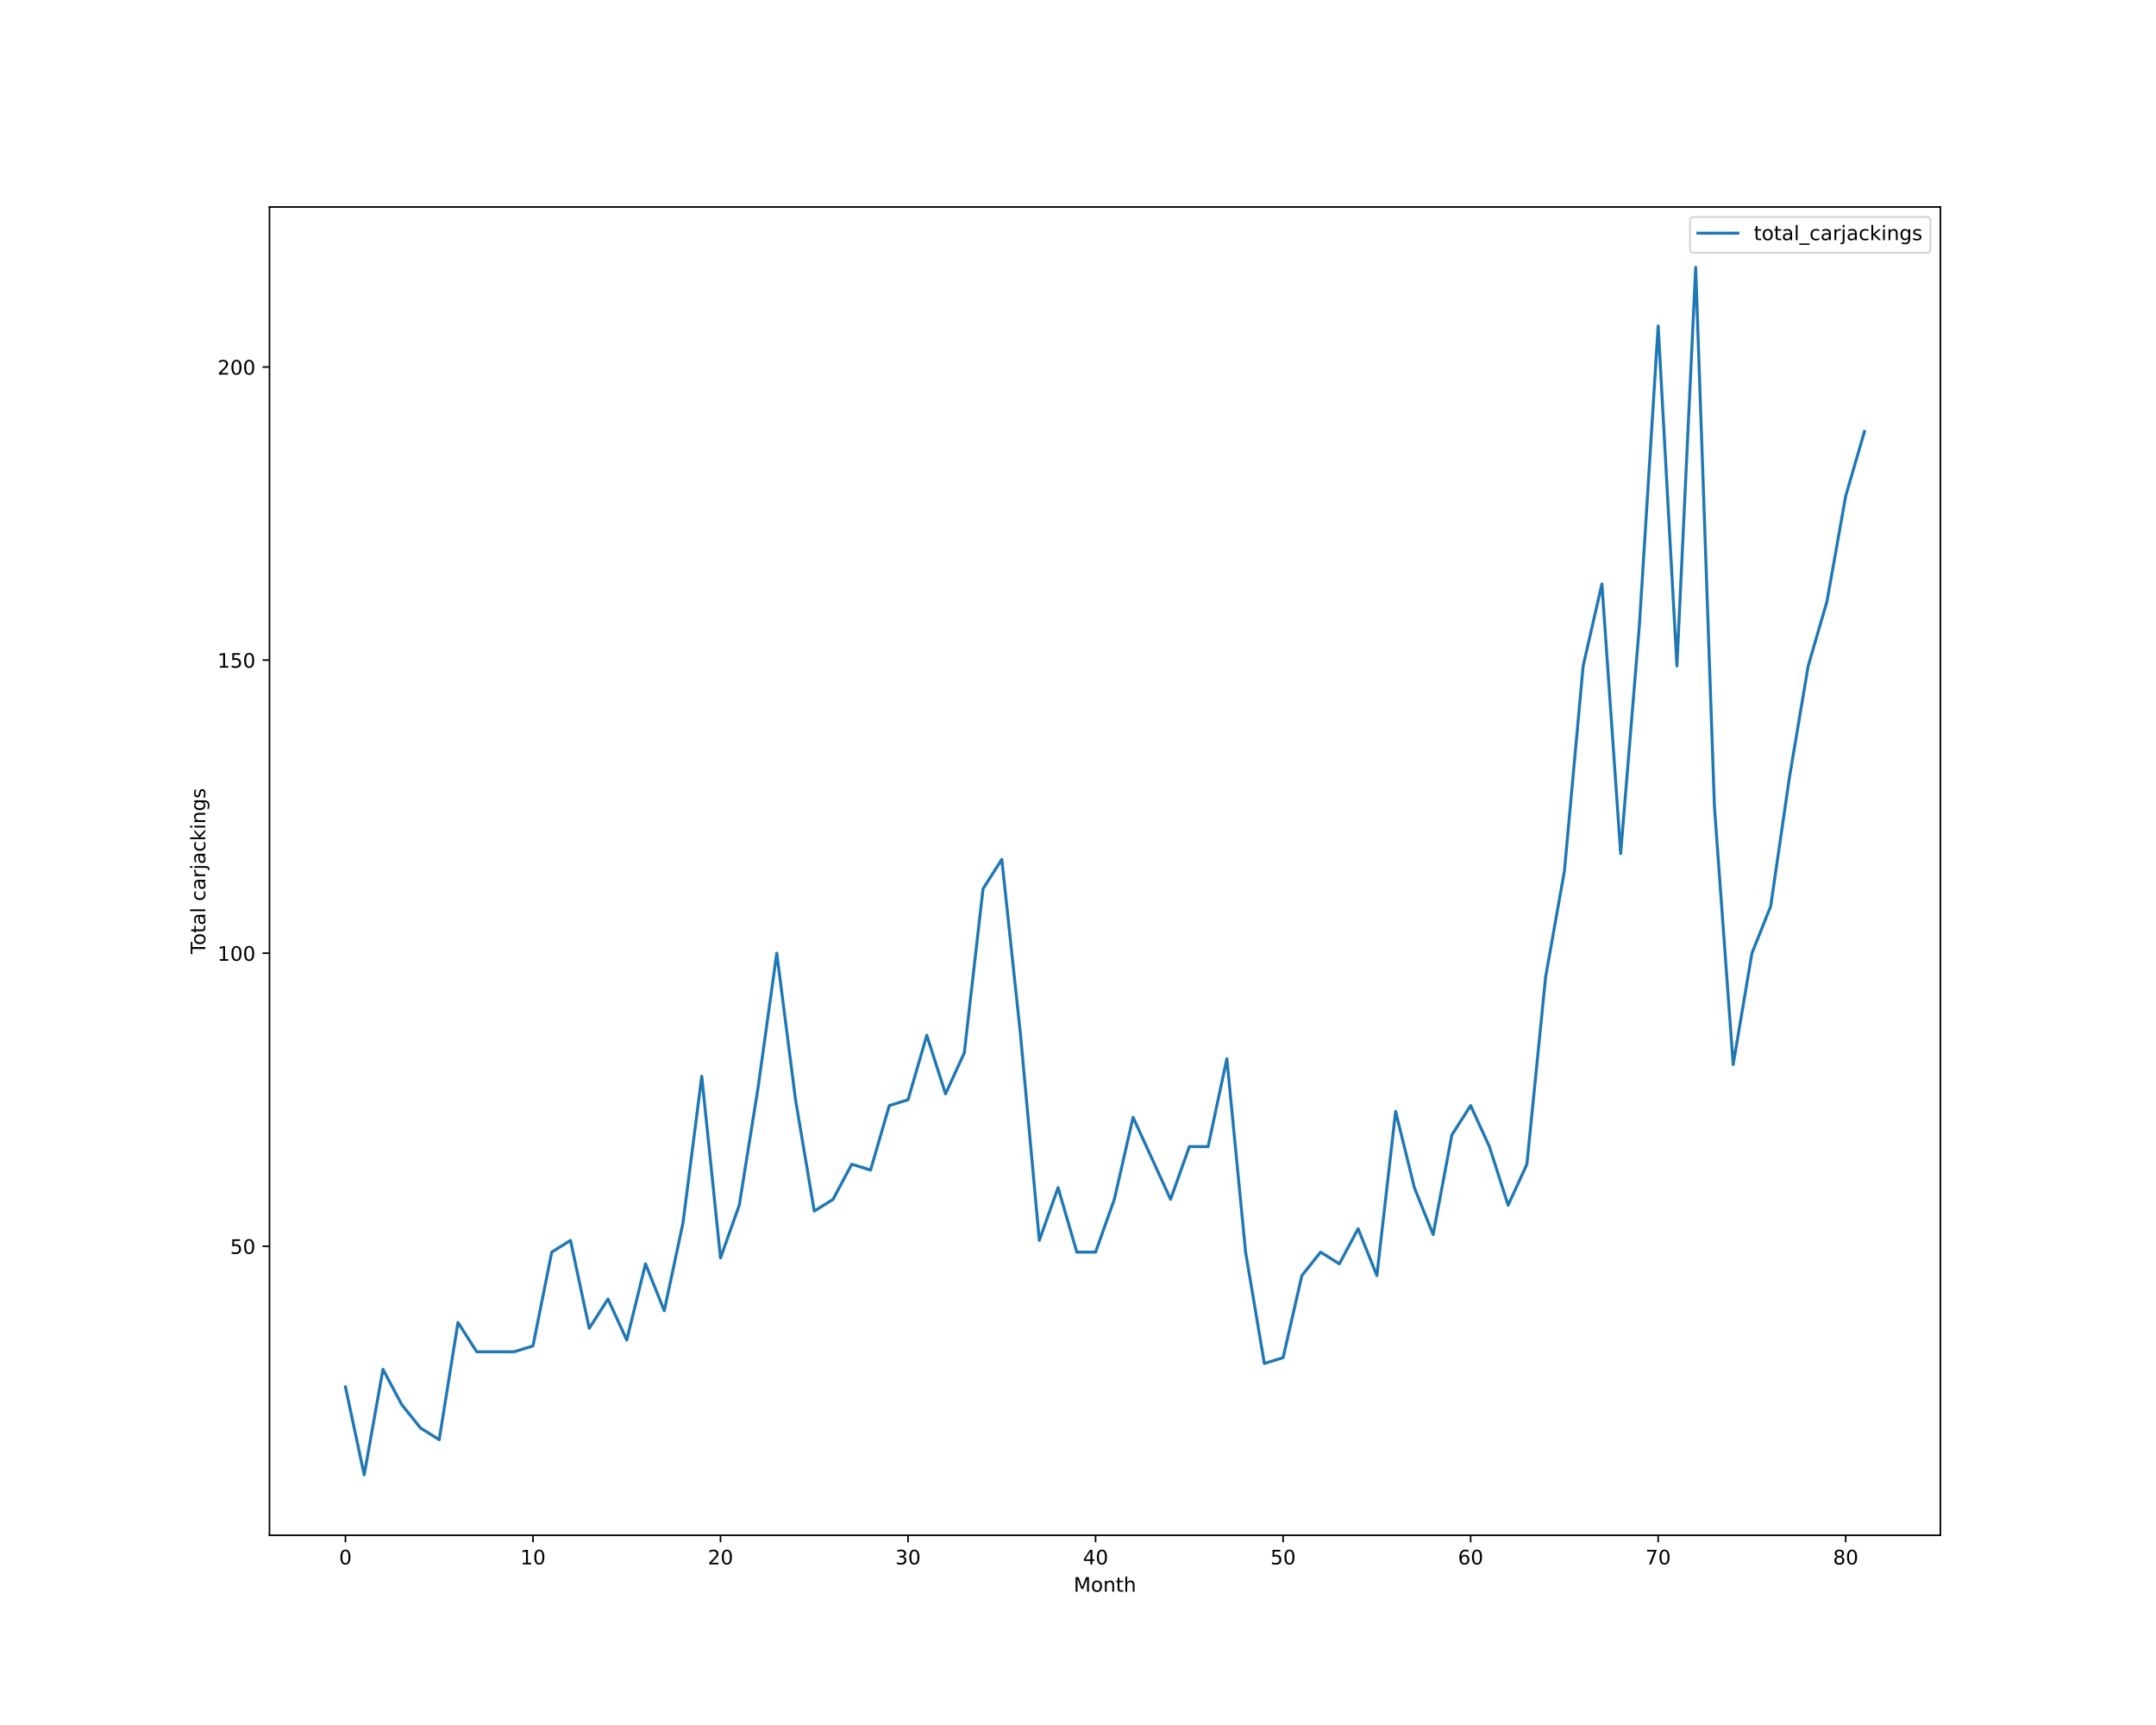
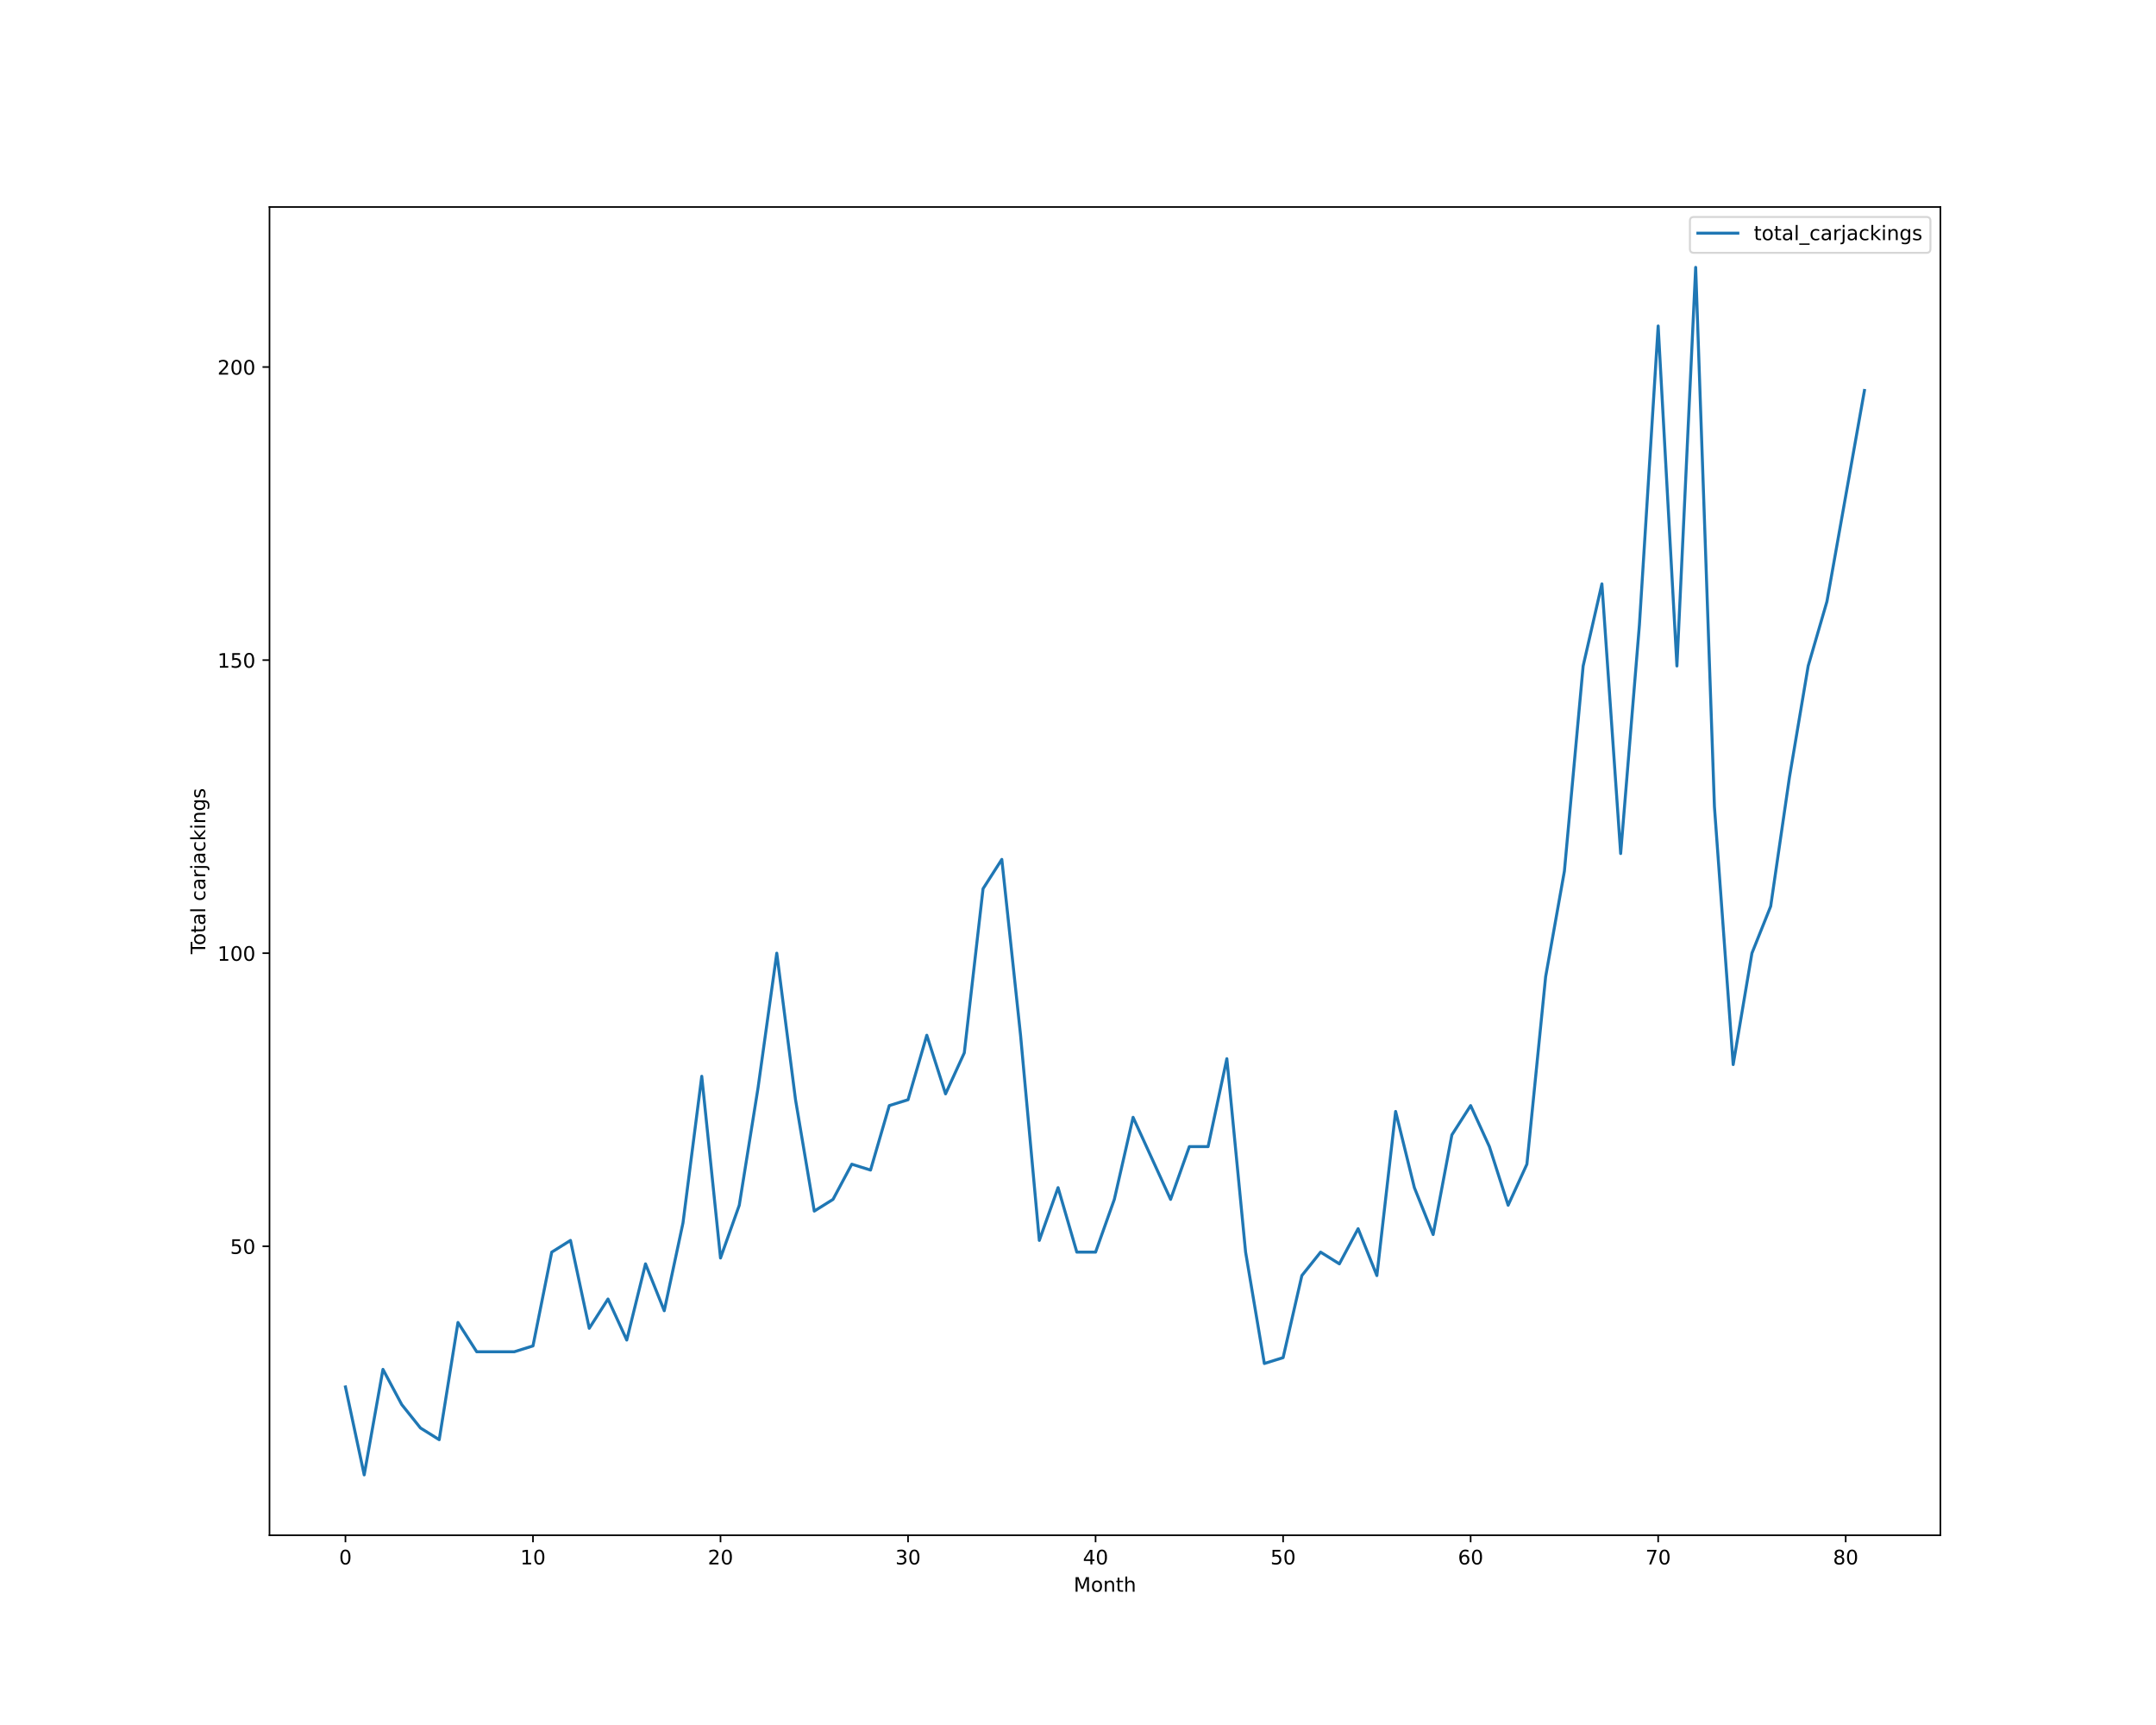
<svg xmlns="http://www.w3.org/2000/svg" xmlns:xlink="http://www.w3.org/1999/xlink" height="864pt" version="1.1" viewBox="0 0 1080 864" width="1080pt">
  <defs>
    <style type="text/css">*{stroke-linecap:butt;stroke-linejoin:round;}</style>
  </defs>
  <g id="figure_1">
    <g id="patch_1">
      <path d="M 0 864  L 1080 864  L 1080 0  L 0 0  z " style="fill:#ffffff;" />
    </g>
    <g id="axes_1">
      <g id="patch_2">
        <path d="M 135 768.96  L 972 768.96  L 972 103.68  L 135 103.68  z " style="fill:#ffffff;" />
      </g>
      <g id="matplotlib.axis_1">
        <g id="xtick_1">
          <g id="line2d_1">
            <defs>
-               <path d="M 0 0  L 0 3.5  " id="m50f34e6a95" style="stroke:#000000;stroke-width:0.8;" />
-             </defs>
-             <g>
-               <use style="stroke:#000000;stroke-width:0.8;" x="173.045" xlink:href="#m50f34e6a95" y="768.96" />
+               <path d="M 0 0  L 0 3.5  " id="m45a7daaa85" style="stroke:#000000;stroke-width:0.8;" />
+             </defs>
+             <g>
+               <use style="stroke:#000000;stroke-width:0.8;" x="173.045" xlink:href="#m45a7daaa85" y="768.96" />
            </g>
          </g>
          <g id="text_1">
            <g transform="translate(169.8642 783.5584)scale(0.1 -0.1)">
              <defs>
                <path d="M 2034 4250  Q 1547 4250 1301 3770  Q 1056 3291 1056 2328  Q 1056 1369 1301 889  Q 1547 409 2034 409  Q 2525 409 2770 889  Q 3016 1369 3016 2328  Q 3016 3291 2770 3770  Q 2525 4250 2034 4250  z M 2034 4750  Q 2819 4750 3233 4129  Q 3647 3509 3647 2328  Q 3647 1150 3233 529  Q 2819 -91 2034 -91  Q 1250 -91 836 529  Q 422 1150 422 2328  Q 422 3509 836 4129  Q 1250 4750 2034 4750  z " id="DejaVuSans-30" transform="scale(0.015625)" />
              </defs>
              <use xlink:href="#DejaVuSans-30" />
            </g>
          </g>
        </g>
        <g id="xtick_2">
          <g id="line2d_2">
            <g>
-               <use style="stroke:#000000;stroke-width:0.8;" x="266.985" xlink:href="#m50f34e6a95" y="768.96" />
+               <use style="stroke:#000000;stroke-width:0.8;" x="266.985" xlink:href="#m45a7daaa85" y="768.96" />
            </g>
          </g>
          <g id="text_2">
            <g transform="translate(260.6223 783.5584)scale(0.1 -0.1)">
              <defs>
                <path d="M 794 531  L 1825 531  L 1825 4091  L 703 3866  L 703 4441  L 1819 4666  L 2450 4666  L 2450 531  L 3481 531  L 3481 0  L 794 0  L 794 531  z " id="DejaVuSans-31" transform="scale(0.015625)" />
              </defs>
              <use xlink:href="#DejaVuSans-31" />
              <use x="63.623" xlink:href="#DejaVuSans-30" />
            </g>
          </g>
        </g>
        <g id="xtick_3">
          <g id="line2d_3">
            <g>
-               <use style="stroke:#000000;stroke-width:0.8;" x="360.924" xlink:href="#m50f34e6a95" y="768.96" />
+               <use style="stroke:#000000;stroke-width:0.8;" x="360.924" xlink:href="#m45a7daaa85" y="768.96" />
            </g>
          </g>
          <g id="text_3">
            <g transform="translate(354.5617 783.5584)scale(0.1 -0.1)">
              <defs>
                <path d="M 1228 531  L 3431 531  L 3431 0  L 469 0  L 469 531  Q 828 903 1448 1529  Q 2069 2156 2228 2338  Q 2531 2678 2651 2914  Q 2772 3150 2772 3378  Q 2772 3750 2511 3984  Q 2250 4219 1831 4219  Q 1534 4219 1204 4116  Q 875 4013 500 3803  L 500 4441  Q 881 4594 1212 4672  Q 1544 4750 1819 4750  Q 2544 4750 2975 4387  Q 3406 4025 3406 3419  Q 3406 3131 3298 2873  Q 3191 2616 2906 2266  Q 2828 2175 2409 1742  Q 1991 1309 1228 531  z " id="DejaVuSans-32" transform="scale(0.015625)" />
              </defs>
              <use xlink:href="#DejaVuSans-32" />
              <use x="63.623" xlink:href="#DejaVuSans-30" />
            </g>
          </g>
        </g>
        <g id="xtick_4">
          <g id="line2d_4">
            <g>
-               <use style="stroke:#000000;stroke-width:0.8;" x="454.864" xlink:href="#m50f34e6a95" y="768.96" />
+               <use style="stroke:#000000;stroke-width:0.8;" x="454.864" xlink:href="#m45a7daaa85" y="768.96" />
            </g>
          </g>
          <g id="text_4">
            <g transform="translate(448.5011 783.5584)scale(0.1 -0.1)">
              <defs>
                <path d="M 2597 2516  Q 3050 2419 3304 2112  Q 3559 1806 3559 1356  Q 3559 666 3084 287  Q 2609 -91 1734 -91  Q 1441 -91 1130 -33  Q 819 25 488 141  L 488 750  Q 750 597 1062 519  Q 1375 441 1716 441  Q 2309 441 2620 675  Q 2931 909 2931 1356  Q 2931 1769 2642 2001  Q 2353 2234 1838 2234  L 1294 2234  L 1294 2753  L 1863 2753  Q 2328 2753 2575 2939  Q 2822 3125 2822 3475  Q 2822 3834 2567 4026  Q 2313 4219 1838 4219  Q 1578 4219 1281 4162  Q 984 4106 628 3988  L 628 4550  Q 988 4650 1302 4700  Q 1616 4750 1894 4750  Q 2613 4750 3031 4423  Q 3450 4097 3450 3541  Q 3450 3153 3228 2886  Q 3006 2619 2597 2516  z " id="DejaVuSans-33" transform="scale(0.015625)" />
              </defs>
              <use xlink:href="#DejaVuSans-33" />
              <use x="63.623" xlink:href="#DejaVuSans-30" />
            </g>
          </g>
        </g>
        <g id="xtick_5">
          <g id="line2d_5">
            <g>
-               <use style="stroke:#000000;stroke-width:0.8;" x="548.803" xlink:href="#m50f34e6a95" y="768.96" />
+               <use style="stroke:#000000;stroke-width:0.8;" x="548.803" xlink:href="#m45a7daaa85" y="768.96" />
            </g>
          </g>
          <g id="text_5">
            <g transform="translate(542.4405 783.5584)scale(0.1 -0.1)">
              <defs>
                <path d="M 2419 4116  L 825 1625  L 2419 1625  L 2419 4116  z M 2253 4666  L 3047 4666  L 3047 1625  L 3713 1625  L 3713 1100  L 3047 1100  L 3047 0  L 2419 0  L 2419 1100  L 313 1100  L 313 1709  L 2253 4666  z " id="DejaVuSans-34" transform="scale(0.015625)" />
              </defs>
              <use xlink:href="#DejaVuSans-34" />
              <use x="63.623" xlink:href="#DejaVuSans-30" />
            </g>
          </g>
        </g>
        <g id="xtick_6">
          <g id="line2d_6">
            <g>
-               <use style="stroke:#000000;stroke-width:0.8;" x="642.742" xlink:href="#m50f34e6a95" y="768.96" />
+               <use style="stroke:#000000;stroke-width:0.8;" x="642.742" xlink:href="#m45a7daaa85" y="768.96" />
            </g>
          </g>
          <g id="text_6">
            <g transform="translate(636.3799 783.5584)scale(0.1 -0.1)">
              <defs>
                <path d="M 691 4666  L 3169 4666  L 3169 4134  L 1269 4134  L 1269 2991  Q 1406 3038 1543 3061  Q 1681 3084 1819 3084  Q 2600 3084 3056 2656  Q 3513 2228 3513 1497  Q 3513 744 3044 326  Q 2575 -91 1722 -91  Q 1428 -91 1123 -41  Q 819 9 494 109  L 494 744  Q 775 591 1075 516  Q 1375 441 1709 441  Q 2250 441 2565 725  Q 2881 1009 2881 1497  Q 2881 1984 2565 2268  Q 2250 2553 1709 2553  Q 1456 2553 1204 2497  Q 953 2441 691 2322  L 691 4666  z " id="DejaVuSans-35" transform="scale(0.015625)" />
              </defs>
              <use xlink:href="#DejaVuSans-35" />
              <use x="63.623" xlink:href="#DejaVuSans-30" />
            </g>
          </g>
        </g>
        <g id="xtick_7">
          <g id="line2d_7">
            <g>
-               <use style="stroke:#000000;stroke-width:0.8;" x="736.682" xlink:href="#m50f34e6a95" y="768.96" />
+               <use style="stroke:#000000;stroke-width:0.8;" x="736.682" xlink:href="#m45a7daaa85" y="768.96" />
            </g>
          </g>
          <g id="text_7">
            <g transform="translate(730.3193 783.5584)scale(0.1 -0.1)">
              <defs>
                <path d="M 2113 2584  Q 1688 2584 1439 2293  Q 1191 2003 1191 1497  Q 1191 994 1439 701  Q 1688 409 2113 409  Q 2538 409 2786 701  Q 3034 994 3034 1497  Q 3034 2003 2786 2293  Q 2538 2584 2113 2584  z M 3366 4563  L 3366 3988  Q 3128 4100 2886 4159  Q 2644 4219 2406 4219  Q 1781 4219 1451 3797  Q 1122 3375 1075 2522  Q 1259 2794 1537 2939  Q 1816 3084 2150 3084  Q 2853 3084 3261 2657  Q 3669 2231 3669 1497  Q 3669 778 3244 343  Q 2819 -91 2113 -91  Q 1303 -91 875 529  Q 447 1150 447 2328  Q 447 3434 972 4092  Q 1497 4750 2381 4750  Q 2619 4750 2861 4703  Q 3103 4656 3366 4563  z " id="DejaVuSans-36" transform="scale(0.015625)" />
              </defs>
              <use xlink:href="#DejaVuSans-36" />
              <use x="63.623" xlink:href="#DejaVuSans-30" />
            </g>
          </g>
        </g>
        <g id="xtick_8">
          <g id="line2d_8">
            <g>
-               <use style="stroke:#000000;stroke-width:0.8;" x="830.621" xlink:href="#m50f34e6a95" y="768.96" />
+               <use style="stroke:#000000;stroke-width:0.8;" x="830.621" xlink:href="#m45a7daaa85" y="768.96" />
            </g>
          </g>
          <g id="text_8">
            <g transform="translate(824.2587 783.5584)scale(0.1 -0.1)">
              <defs>
                <path d="M 525 4666  L 3525 4666  L 3525 4397  L 1831 0  L 1172 0  L 2766 4134  L 525 4134  L 525 4666  z " id="DejaVuSans-37" transform="scale(0.015625)" />
              </defs>
              <use xlink:href="#DejaVuSans-37" />
              <use x="63.623" xlink:href="#DejaVuSans-30" />
            </g>
          </g>
        </g>
        <g id="xtick_9">
          <g id="line2d_9">
            <g>
-               <use style="stroke:#000000;stroke-width:0.8;" x="924.561" xlink:href="#m50f34e6a95" y="768.96" />
+               <use style="stroke:#000000;stroke-width:0.8;" x="924.561" xlink:href="#m45a7daaa85" y="768.96" />
            </g>
          </g>
          <g id="text_9">
            <g transform="translate(918.1981 783.5584)scale(0.1 -0.1)">
              <defs>
                <path d="M 2034 2216  Q 1584 2216 1326 1975  Q 1069 1734 1069 1313  Q 1069 891 1326 650  Q 1584 409 2034 409  Q 2484 409 2743 651  Q 3003 894 3003 1313  Q 3003 1734 2745 1975  Q 2488 2216 2034 2216  z M 1403 2484  Q 997 2584 770 2862  Q 544 3141 544 3541  Q 544 4100 942 4425  Q 1341 4750 2034 4750  Q 2731 4750 3128 4425  Q 3525 4100 3525 3541  Q 3525 3141 3298 2862  Q 3072 2584 2669 2484  Q 3125 2378 3379 2068  Q 3634 1759 3634 1313  Q 3634 634 3220 271  Q 2806 -91 2034 -91  Q 1263 -91 848 271  Q 434 634 434 1313  Q 434 1759 690 2068  Q 947 2378 1403 2484  z M 1172 3481  Q 1172 3119 1398 2916  Q 1625 2713 2034 2713  Q 2441 2713 2670 2916  Q 2900 3119 2900 3481  Q 2900 3844 2670 4047  Q 2441 4250 2034 4250  Q 1625 4250 1398 4047  Q 1172 3844 1172 3481  z " id="DejaVuSans-38" transform="scale(0.015625)" />
              </defs>
              <use xlink:href="#DejaVuSans-38" />
              <use x="63.623" xlink:href="#DejaVuSans-30" />
            </g>
          </g>
        </g>
        <g id="text_10">
          <g transform="translate(537.8289 797.2366)scale(0.1 -0.1)">
            <defs>
              <path d="M 628 4666  L 1569 4666  L 2759 1491  L 3956 4666  L 4897 4666  L 4897 0  L 4281 0  L 4281 4097  L 3078 897  L 2444 897  L 1241 4097  L 1241 0  L 628 0  L 628 4666  z " id="DejaVuSans-4d" transform="scale(0.015625)" />
              <path d="M 1959 3097  Q 1497 3097 1228 2736  Q 959 2375 959 1747  Q 959 1119 1226 758  Q 1494 397 1959 397  Q 2419 397 2687 759  Q 2956 1122 2956 1747  Q 2956 2369 2687 2733  Q 2419 3097 1959 3097  z M 1959 3584  Q 2709 3584 3137 3096  Q 3566 2609 3566 1747  Q 3566 888 3137 398  Q 2709 -91 1959 -91  Q 1206 -91 779 398  Q 353 888 353 1747  Q 353 2609 779 3096  Q 1206 3584 1959 3584  z " id="DejaVuSans-6f" transform="scale(0.015625)" />
              <path d="M 3513 2113  L 3513 0  L 2938 0  L 2938 2094  Q 2938 2591 2744 2837  Q 2550 3084 2163 3084  Q 1697 3084 1428 2787  Q 1159 2491 1159 1978  L 1159 0  L 581 0  L 581 3500  L 1159 3500  L 1159 2956  Q 1366 3272 1645 3428  Q 1925 3584 2291 3584  Q 2894 3584 3203 3211  Q 3513 2838 3513 2113  z " id="DejaVuSans-6e" transform="scale(0.015625)" />
              <path d="M 1172 4494  L 1172 3500  L 2356 3500  L 2356 3053  L 1172 3053  L 1172 1153  Q 1172 725 1289 603  Q 1406 481 1766 481  L 2356 481  L 2356 0  L 1766 0  Q 1100 0 847 248  Q 594 497 594 1153  L 594 3053  L 172 3053  L 172 3500  L 594 3500  L 594 4494  L 1172 4494  z " id="DejaVuSans-74" transform="scale(0.015625)" />
              <path d="M 3513 2113  L 3513 0  L 2938 0  L 2938 2094  Q 2938 2591 2744 2837  Q 2550 3084 2163 3084  Q 1697 3084 1428 2787  Q 1159 2491 1159 1978  L 1159 0  L 581 0  L 581 4863  L 1159 4863  L 1159 2956  Q 1366 3272 1645 3428  Q 1925 3584 2291 3584  Q 2894 3584 3203 3211  Q 3513 2838 3513 2113  z " id="DejaVuSans-68" transform="scale(0.015625)" />
            </defs>
            <use xlink:href="#DejaVuSans-4d" />
            <use x="86.279" xlink:href="#DejaVuSans-6f" />
            <use x="147.461" xlink:href="#DejaVuSans-6e" />
            <use x="210.84" xlink:href="#DejaVuSans-74" />
            <use x="250.049" xlink:href="#DejaVuSans-68" />
          </g>
        </g>
      </g>
      <g id="matplotlib.axis_2">
        <g id="ytick_1">
          <g id="line2d_10">
            <defs>
-               <path d="M 0 0  L -3.5 0  " id="mb3da9dcfbb" style="stroke:#000000;stroke-width:0.8;" />
-             </defs>
-             <g>
-               <use style="stroke:#000000;stroke-width:0.8;" x="135" xlink:href="#mb3da9dcfbb" y="624.219" />
+               <path d="M 0 0  L -3.5 0  " id="mbf5364dc34" style="stroke:#000000;stroke-width:0.8;" />
+             </defs>
+             <g>
+               <use style="stroke:#000000;stroke-width:0.8;" x="135" xlink:href="#mbf5364dc34" y="624.219" />
            </g>
          </g>
          <g id="text_11">
            <g transform="translate(115.275 628.0182)scale(0.1 -0.1)">
              <use xlink:href="#DejaVuSans-35" />
              <use x="63.623" xlink:href="#DejaVuSans-30" />
            </g>
          </g>
        </g>
        <g id="ytick_2">
          <g id="line2d_11">
            <g>
-               <use style="stroke:#000000;stroke-width:0.8;" x="135" xlink:href="#mb3da9dcfbb" y="477.423" />
+               <use style="stroke:#000000;stroke-width:0.8;" x="135" xlink:href="#mbf5364dc34" y="477.423" />
            </g>
          </g>
          <g id="text_12">
            <g transform="translate(108.9125 481.2221)scale(0.1 -0.1)">
              <use xlink:href="#DejaVuSans-31" />
              <use x="63.623" xlink:href="#DejaVuSans-30" />
              <use x="127.246" xlink:href="#DejaVuSans-30" />
            </g>
          </g>
        </g>
        <g id="ytick_3">
          <g id="line2d_12">
            <g>
-               <use style="stroke:#000000;stroke-width:0.8;" x="135" xlink:href="#mb3da9dcfbb" y="330.627" />
+               <use style="stroke:#000000;stroke-width:0.8;" x="135" xlink:href="#mbf5364dc34" y="330.627" />
            </g>
          </g>
          <g id="text_13">
            <g transform="translate(108.9125 334.426)scale(0.1 -0.1)">
              <use xlink:href="#DejaVuSans-31" />
              <use x="63.623" xlink:href="#DejaVuSans-35" />
              <use x="127.246" xlink:href="#DejaVuSans-30" />
            </g>
          </g>
        </g>
        <g id="ytick_4">
          <g id="line2d_13">
            <g>
-               <use style="stroke:#000000;stroke-width:0.8;" x="135" xlink:href="#mb3da9dcfbb" y="183.831" />
+               <use style="stroke:#000000;stroke-width:0.8;" x="135" xlink:href="#mbf5364dc34" y="183.831" />
            </g>
          </g>
          <g id="text_14">
            <g transform="translate(108.9125 187.6299)scale(0.1 -0.1)">
              <use xlink:href="#DejaVuSans-32" />
              <use x="63.623" xlink:href="#DejaVuSans-30" />
              <use x="127.246" xlink:href="#DejaVuSans-30" />
            </g>
          </g>
        </g>
        <g id="text_15">
          <g transform="translate(102.8328 477.8888)rotate(-90)scale(0.1 -0.1)">
            <defs>
              <path d="M -19 4666  L 3928 4666  L 3928 4134  L 2272 4134  L 2272 0  L 1638 0  L 1638 4134  L -19 4134  L -19 4666  z " id="DejaVuSans-54" transform="scale(0.015625)" />
              <path d="M 2194 1759  Q 1497 1759 1228 1600  Q 959 1441 959 1056  Q 959 750 1161 570  Q 1363 391 1709 391  Q 2188 391 2477 730  Q 2766 1069 2766 1631  L 2766 1759  L 2194 1759  z M 3341 1997  L 3341 0  L 2766 0  L 2766 531  Q 2569 213 2275 61  Q 1981 -91 1556 -91  Q 1019 -91 701 211  Q 384 513 384 1019  Q 384 1609 779 1909  Q 1175 2209 1959 2209  L 2766 2209  L 2766 2266  Q 2766 2663 2505 2880  Q 2244 3097 1772 3097  Q 1472 3097 1187 3025  Q 903 2953 641 2809  L 641 3341  Q 956 3463 1253 3523  Q 1550 3584 1831 3584  Q 2591 3584 2966 3190  Q 3341 2797 3341 1997  z " id="DejaVuSans-61" transform="scale(0.015625)" />
              <path d="M 603 4863  L 1178 4863  L 1178 0  L 603 0  L 603 4863  z " id="DejaVuSans-6c" transform="scale(0.015625)" />
              <path id="DejaVuSans-20" transform="scale(0.015625)" />
              <path d="M 3122 3366  L 3122 2828  Q 2878 2963 2633 3030  Q 2388 3097 2138 3097  Q 1578 3097 1268 2742  Q 959 2388 959 1747  Q 959 1106 1268 751  Q 1578 397 2138 397  Q 2388 397 2633 464  Q 2878 531 3122 666  L 3122 134  Q 2881 22 2623 -34  Q 2366 -91 2075 -91  Q 1284 -91 818 406  Q 353 903 353 1747  Q 353 2603 823 3093  Q 1294 3584 2113 3584  Q 2378 3584 2631 3529  Q 2884 3475 3122 3366  z " id="DejaVuSans-63" transform="scale(0.015625)" />
              <path d="M 2631 2963  Q 2534 3019 2420 3045  Q 2306 3072 2169 3072  Q 1681 3072 1420 2755  Q 1159 2438 1159 1844  L 1159 0  L 581 0  L 581 3500  L 1159 3500  L 1159 2956  Q 1341 3275 1631 3429  Q 1922 3584 2338 3584  Q 2397 3584 2469 3576  Q 2541 3569 2628 3553  L 2631 2963  z " id="DejaVuSans-72" transform="scale(0.015625)" />
              <path d="M 603 3500  L 1178 3500  L 1178 -63  Q 1178 -731 923 -1031  Q 669 -1331 103 -1331  L -116 -1331  L -116 -844  L 38 -844  Q 366 -844 484 -692  Q 603 -541 603 -63  L 603 3500  z M 603 4863  L 1178 4863  L 1178 4134  L 603 4134  L 603 4863  z " id="DejaVuSans-6a" transform="scale(0.015625)" />
              <path d="M 581 4863  L 1159 4863  L 1159 1991  L 2875 3500  L 3609 3500  L 1753 1863  L 3688 0  L 2938 0  L 1159 1709  L 1159 0  L 581 0  L 581 4863  z " id="DejaVuSans-6b" transform="scale(0.015625)" />
              <path d="M 603 3500  L 1178 3500  L 1178 0  L 603 0  L 603 3500  z M 603 4863  L 1178 4863  L 1178 4134  L 603 4134  L 603 4863  z " id="DejaVuSans-69" transform="scale(0.015625)" />
              <path d="M 2906 1791  Q 2906 2416 2648 2759  Q 2391 3103 1925 3103  Q 1463 3103 1205 2759  Q 947 2416 947 1791  Q 947 1169 1205 825  Q 1463 481 1925 481  Q 2391 481 2648 825  Q 2906 1169 2906 1791  z M 3481 434  Q 3481 -459 3084 -895  Q 2688 -1331 1869 -1331  Q 1566 -1331 1297 -1286  Q 1028 -1241 775 -1147  L 775 -588  Q 1028 -725 1275 -790  Q 1522 -856 1778 -856  Q 2344 -856 2625 -561  Q 2906 -266 2906 331  L 2906 616  Q 2728 306 2450 153  Q 2172 0 1784 0  Q 1141 0 747 490  Q 353 981 353 1791  Q 353 2603 747 3093  Q 1141 3584 1784 3584  Q 2172 3584 2450 3431  Q 2728 3278 2906 2969  L 2906 3500  L 3481 3500  L 3481 434  z " id="DejaVuSans-67" transform="scale(0.015625)" />
              <path d="M 2834 3397  L 2834 2853  Q 2591 2978 2328 3040  Q 2066 3103 1784 3103  Q 1356 3103 1142 2972  Q 928 2841 928 2578  Q 928 2378 1081 2264  Q 1234 2150 1697 2047  L 1894 2003  Q 2506 1872 2764 1633  Q 3022 1394 3022 966  Q 3022 478 2636 193  Q 2250 -91 1575 -91  Q 1294 -91 989 -36  Q 684 19 347 128  L 347 722  Q 666 556 975 473  Q 1284 391 1588 391  Q 1994 391 2212 530  Q 2431 669 2431 922  Q 2431 1156 2273 1281  Q 2116 1406 1581 1522  L 1381 1569  Q 847 1681 609 1914  Q 372 2147 372 2553  Q 372 3047 722 3315  Q 1072 3584 1716 3584  Q 2034 3584 2315 3537  Q 2597 3491 2834 3397  z " id="DejaVuSans-73" transform="scale(0.015625)" />
            </defs>
            <use xlink:href="#DejaVuSans-54" />
            <use x="44.084" xlink:href="#DejaVuSans-6f" />
            <use x="105.266" xlink:href="#DejaVuSans-74" />
            <use x="144.475" xlink:href="#DejaVuSans-61" />
            <use x="205.754" xlink:href="#DejaVuSans-6c" />
            <use x="233.537" xlink:href="#DejaVuSans-20" />
            <use x="265.324" xlink:href="#DejaVuSans-63" />
            <use x="320.305" xlink:href="#DejaVuSans-61" />
            <use x="381.584" xlink:href="#DejaVuSans-72" />
            <use x="422.697" xlink:href="#DejaVuSans-6a" />
            <use x="450.48" xlink:href="#DejaVuSans-61" />
            <use x="511.76" xlink:href="#DejaVuSans-63" />
            <use x="566.74" xlink:href="#DejaVuSans-6b" />
            <use x="624.65" xlink:href="#DejaVuSans-69" />
            <use x="652.434" xlink:href="#DejaVuSans-6e" />
            <use x="715.812" xlink:href="#DejaVuSans-67" />
            <use x="779.289" xlink:href="#DejaVuSans-73" />
          </g>
        </g>
      </g>
      <g id="line2d_14">
-         <path clip-path="url(#pac239493f7)" d="M 173.045 694.681  L 182.439 738.72  L 191.833 685.873  L 201.227 703.489  L 210.621 715.233  L 220.015 721.104  L 229.409 662.386  L 238.803 677.066  L 248.197 677.066  L 257.591 677.066  L 266.985 674.13  L 276.379 627.155  L 285.773 621.283  L 295.167 665.322  L 304.561 650.642  L 313.955 671.194  L 323.348 633.027  L 332.742 656.514  L 342.136 612.475  L 351.53 539.077  L 360.924 630.091  L 370.318 603.668  L 379.712 544.949  L 389.106 477.423  L 398.5 550.821  L 407.894 606.603  L 417.288 600.732  L 426.682 583.116  L 436.076 586.052  L 445.47 553.757  L 454.864 550.821  L 464.258 518.526  L 473.652 547.885  L 483.045 527.334  L 492.439 445.128  L 501.833 430.448  L 511.227 518.526  L 520.621 621.283  L 530.015 594.86  L 539.409 627.155  L 548.803 627.155  L 558.197 600.732  L 567.591 559.629  L 576.985 580.18  L 586.379 600.732  L 595.773 574.308  L 605.167 574.308  L 614.561 530.27  L 623.955 627.155  L 633.348 682.937  L 642.742 680.002  L 652.136 638.899  L 661.53 627.155  L 670.924 633.027  L 680.318 615.411  L 689.712 638.899  L 699.106 556.693  L 708.5 594.86  L 717.894 618.347  L 727.288 568.437  L 736.682 553.757  L 746.076 574.308  L 755.47 603.668  L 764.864 583.116  L 774.258 489.167  L 783.652 436.32  L 793.045 333.563  L 802.439 292.46  L 811.833 427.512  L 821.227 313.011  L 830.621 163.279  L 840.015 333.563  L 849.409 133.92  L 858.803 404.025  L 868.197 533.205  L 877.591 477.423  L 886.985 453.936  L 896.379 389.345  L 905.773 333.563  L 915.167 301.268  L 924.561 248.421  L 933.955 216.126  " style="fill:none;stroke:#1f77b4;stroke-linecap:square;stroke-width:1.5;" />
+         <path clip-path="url(#pfa300dd395)" d="M 173.045 694.681  L 182.439 738.72  L 191.833 685.873  L 201.227 703.489  L 210.621 715.233  L 220.015 721.104  L 229.409 662.386  L 238.803 677.066  L 248.197 677.066  L 257.591 677.066  L 266.985 674.13  L 276.379 627.155  L 285.773 621.283  L 295.167 665.322  L 304.561 650.642  L 313.955 671.194  L 323.348 633.027  L 332.742 656.514  L 342.136 612.475  L 351.53 539.077  L 360.924 630.091  L 370.318 603.668  L 379.712 544.949  L 389.106 477.423  L 398.5 550.821  L 407.894 606.603  L 417.288 600.732  L 426.682 583.116  L 436.076 586.052  L 445.47 553.757  L 454.864 550.821  L 464.258 518.526  L 473.652 547.885  L 483.045 527.334  L 492.439 445.128  L 501.833 430.448  L 511.227 518.526  L 520.621 621.283  L 530.015 594.86  L 539.409 627.155  L 548.803 627.155  L 558.197 600.732  L 567.591 559.629  L 576.985 580.18  L 586.379 600.732  L 595.773 574.308  L 605.167 574.308  L 614.561 530.27  L 623.955 627.155  L 633.348 682.937  L 642.742 680.002  L 652.136 638.899  L 661.53 627.155  L 670.924 633.027  L 680.318 615.411  L 689.712 638.899  L 699.106 556.693  L 708.5 594.86  L 717.894 618.347  L 727.288 568.437  L 736.682 553.757  L 746.076 574.308  L 755.47 603.668  L 764.864 583.116  L 774.258 489.167  L 783.652 436.32  L 793.045 333.563  L 802.439 292.46  L 811.833 427.512  L 821.227 313.011  L 830.621 163.279  L 840.015 333.563  L 849.409 133.92  L 858.803 404.025  L 868.197 533.205  L 877.591 477.423  L 886.985 453.936  L 896.379 389.345  L 905.773 333.563  L 915.167 301.268  L 924.561 248.421  L 933.955 195.574  " style="fill:none;stroke:#1f77b4;stroke-linecap:square;stroke-width:1.5;" />
      </g>
      <g id="patch_3">
        <path d="M 135 768.96  L 135 103.68  " style="fill:none;stroke:#000000;stroke-linecap:square;stroke-linejoin:miter;stroke-width:0.8;" />
      </g>
      <g id="patch_4">
        <path d="M 972 768.96  L 972 103.68  " style="fill:none;stroke:#000000;stroke-linecap:square;stroke-linejoin:miter;stroke-width:0.8;" />
      </g>
      <g id="patch_5">
        <path d="M 135 768.96  L 972 768.96  " style="fill:none;stroke:#000000;stroke-linecap:square;stroke-linejoin:miter;stroke-width:0.8;" />
      </g>
      <g id="patch_6">
        <path d="M 135 103.68  L 972 103.68  " style="fill:none;stroke:#000000;stroke-linecap:square;stroke-linejoin:miter;stroke-width:0.8;" />
      </g>
      <g id="legend_1">
        <g id="patch_7">
          <path d="M 848.528 126.636  L 965 126.636  Q 967 126.636 967 124.636  L 967 110.68  Q 967 108.68 965 108.68  L 848.528 108.68  Q 846.528 108.68 846.528 110.68  L 846.528 124.636  Q 846.528 126.636 848.528 126.636  z " style="fill:#ffffff;opacity:0.8;stroke:#cccccc;stroke-linejoin:miter;" />
        </g>
        <g id="line2d_15">
          <path d="M 850.528 116.778  L 870.528 116.778  " style="fill:none;stroke:#1f77b4;stroke-linecap:square;stroke-width:1.5;" />
        </g>
        <g id="line2d_16" />
        <g id="text_16">
          <g transform="translate(878.5281 120.2784)scale(0.1 -0.1)">
            <defs>
              <path d="M 3263 -1063  L 3263 -1509  L -63 -1509  L -63 -1063  L 3263 -1063  z " id="DejaVuSans-5f" transform="scale(0.015625)" />
            </defs>
            <use xlink:href="#DejaVuSans-74" />
            <use x="39.209" xlink:href="#DejaVuSans-6f" />
            <use x="100.391" xlink:href="#DejaVuSans-74" />
            <use x="139.6" xlink:href="#DejaVuSans-61" />
            <use x="200.879" xlink:href="#DejaVuSans-6c" />
            <use x="228.662" xlink:href="#DejaVuSans-5f" />
            <use x="278.662" xlink:href="#DejaVuSans-63" />
            <use x="333.643" xlink:href="#DejaVuSans-61" />
            <use x="394.922" xlink:href="#DejaVuSans-72" />
            <use x="436.035" xlink:href="#DejaVuSans-6a" />
            <use x="463.818" xlink:href="#DejaVuSans-61" />
            <use x="525.098" xlink:href="#DejaVuSans-63" />
            <use x="580.078" xlink:href="#DejaVuSans-6b" />
            <use x="637.988" xlink:href="#DejaVuSans-69" />
            <use x="665.771" xlink:href="#DejaVuSans-6e" />
            <use x="729.15" xlink:href="#DejaVuSans-67" />
            <use x="792.627" xlink:href="#DejaVuSans-73" />
          </g>
        </g>
      </g>
    </g>
  </g>
  <defs>
-     <clipPath id="pac239493f7">
+     <clipPath id="pfa300dd395">
      <rect height="665.28" width="837" x="135" y="103.68" />
    </clipPath>
  </defs>
</svg>
